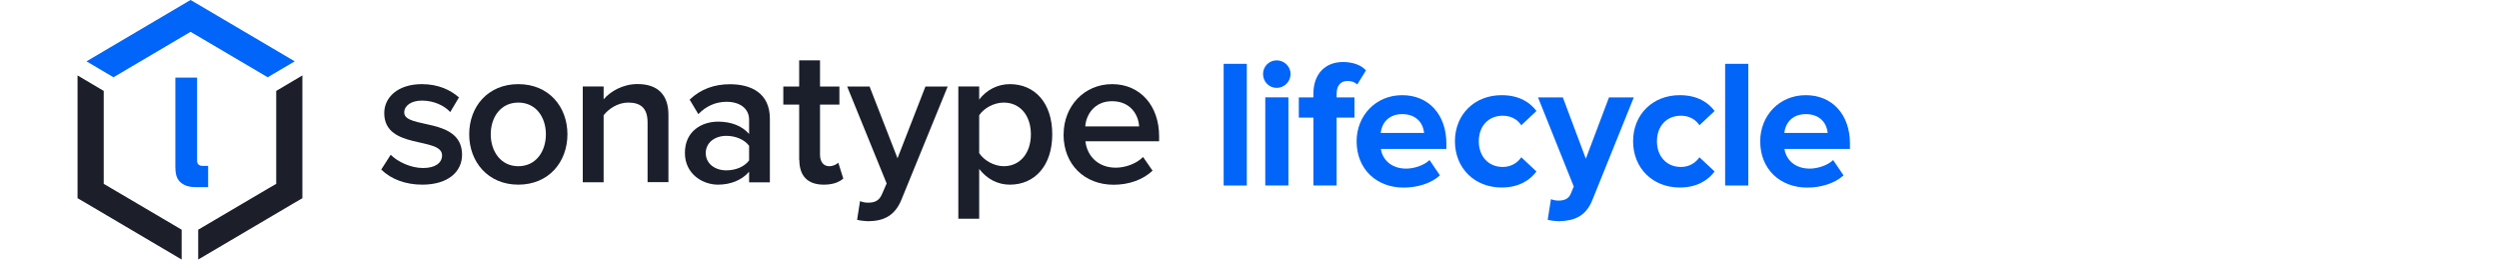
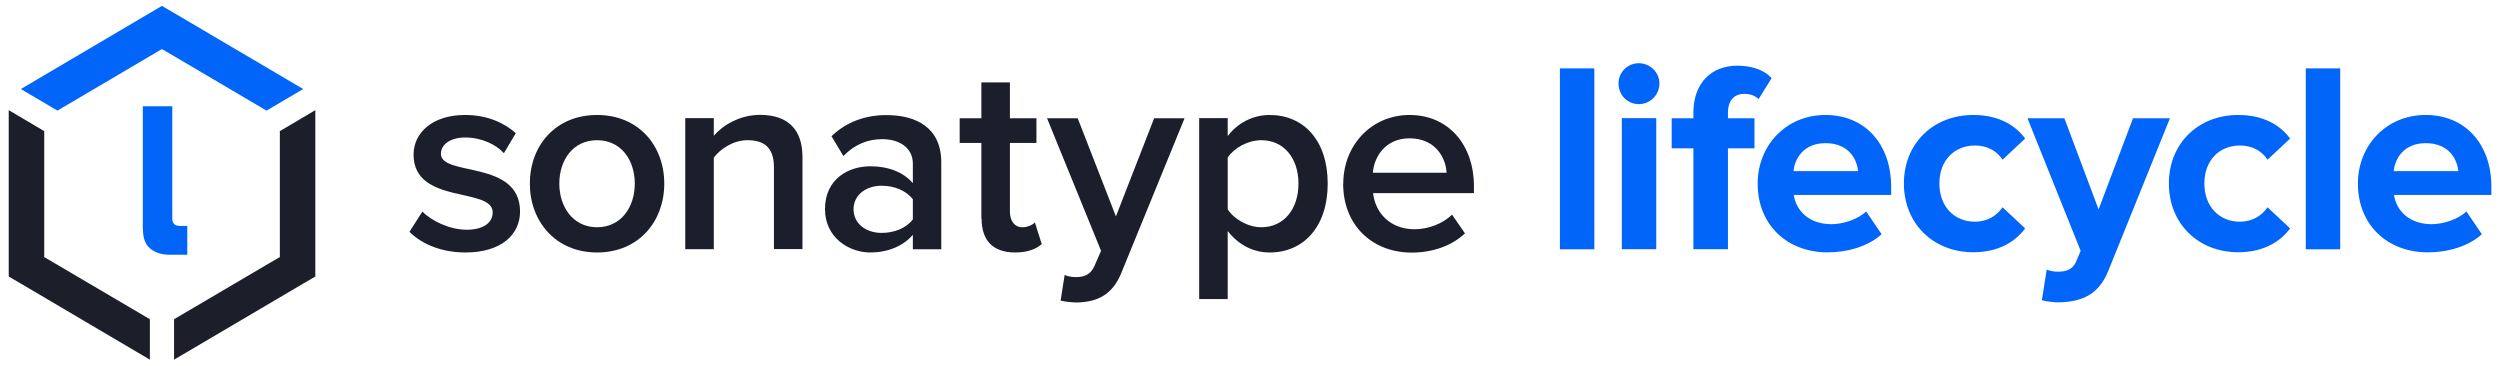
- <svg xmlns="http://www.w3.org/2000/svg" width="290" height="31" viewBox="0 0 290 31" fill="none">
-   <path d="M35.091 8.75V22.991L34.051 23.596L23 30.106V26.644L31.114 21.87L32.053 21.325V10.546L35.091 8.75Z" fill="#1C1F2A" />
-   <path d="M34.201 7.115L31.062 8.962L23.149 4.299L22.11 3.694L21.08 4.299L13.168 8.962L10.039 7.115L21.08 0.606L22.11 0L23.149 0.606L34.201 7.115Z" fill="#0065F8" />
-   <path d="M21.081 26.644V30.106L10.04 23.596L9 22.991V8.75L12.038 10.546V21.325L12.966 21.87L21.081 26.644Z" fill="#1C1F2A" />
-   <path d="M20.36 19.517C20.36 20.314 20.582 20.879 21.026 21.212C21.45 21.545 21.985 21.707 22.631 21.707H24.154V19.244H23.539C23.095 19.244 22.873 19.042 22.873 18.628V9H20.35V19.506L20.36 19.517Z" fill="#0065F6" />
-   <path d="M44.24 19.67L45.34 17.95C46.12 18.75 47.66 19.49 49.09 19.49C50.52 19.49 51.3 18.89 51.3 18.02C51.3 15.84 44.59 17.4 44.59 13.12C44.59 11.3 46.15 9.76 48.96 9.76C50.85 9.76 52.27 10.43 53.26 11.3L52.25 13C51.58 12.26 50.36 11.67 48.96 11.67C47.7 11.67 46.91 12.27 46.91 13.05C46.91 15.01 53.62 13.53 53.62 17.95C53.62 19.93 51.99 21.42 49 21.42C47.09 21.42 45.39 20.8 44.24 19.67Z" fill="#1B1F2B" />
-   <path d="M54.449 15.58C54.449 12.38 56.609 9.76 60.149 9.76C63.689 9.76 65.849 12.38 65.849 15.58C65.849 18.78 63.689 21.42 60.149 21.42C56.609 21.42 54.449 18.75 54.449 15.58ZM63.349 15.58C63.349 13.62 62.219 11.9 60.149 11.9C58.079 11.9 56.949 13.62 56.949 15.58C56.949 17.54 58.099 19.28 60.149 19.28C62.199 19.28 63.349 17.56 63.349 15.58Z" fill="#1B1F2B" />
-   <path d="M75.149 21.14V14.2C75.149 12.45 74.249 11.9 72.899 11.9C71.679 11.9 70.619 12.64 70.049 13.37V21.14H67.629V10.03H70.049V11.52C70.789 10.65 72.229 9.75 73.979 9.75C76.369 9.75 77.569 11.04 77.569 13.31V21.13H75.159L75.149 21.14Z" fill="#1B1F2B" />
-   <path d="M86.93 21.14V19.92C86.1 20.89 84.79 21.42 83.32 21.42C81.531 21.42 79.481 20.18 79.481 17.739C79.481 15.159 81.501 14.11 83.32 14.11C84.841 14.11 86.1 14.589 86.93 15.54V13.88C86.93 12.589 85.85 11.809 84.331 11.809C83.091 11.809 81.981 12.27 81.04 13.239L80.031 11.559C81.32 10.319 82.93 9.77 84.701 9.77C87.18 9.77 89.341 10.809 89.341 13.77V21.15H86.93V21.14ZM86.93 18.61V16.91C86.35 16.149 85.32 15.759 84.29 15.759C82.93 15.759 81.9 16.559 81.9 17.759C81.9 18.96 82.941 19.76 84.29 19.76C85.331 19.76 86.361 19.37 86.93 18.61Z" fill="#1B1F2B" />
-   <path d="M92.74 18.55V12.13H90.9V10.04H92.74V7H95.16V10.04H97.41V12.13H95.16V17.95C95.16 18.71 95.53 19.28 96.22 19.28C96.68 19.28 97.09 19.07 97.28 18.87L97.86 20.71C97.42 21.1 96.71 21.42 95.61 21.42C93.72 21.42 92.76 20.41 92.76 18.54L92.74 18.55Z" fill="#1B1F2B" />
-   <path d="M99.812 23.33C100.063 23.45 100.453 23.51 100.733 23.51C101.513 23.51 102.023 23.28 102.343 22.54L102.893 21.28L98.312 10.04H100.913L104.153 18.36L107.393 10.04H109.973L104.613 23.15C103.853 25.03 102.543 25.63 100.823 25.66C100.473 25.66 99.782 25.59 99.463 25.5L99.802 23.34L99.812 23.33Z" fill="#1B1F2B" />
-   <path d="M113.631 19.6V25.37H111.211V10.03H113.631V11.55C114.461 10.45 115.751 9.76 117.191 9.76C120.071 9.76 122.111 11.92 122.111 15.58C122.111 19.24 120.061 21.42 117.191 21.42C115.791 21.42 114.551 20.78 113.631 19.6ZM119.631 15.58C119.631 13.42 118.391 11.9 116.481 11.9C115.351 11.9 114.181 12.54 113.631 13.37V17.76C114.161 18.59 115.351 19.28 116.481 19.28C118.391 19.28 119.631 17.74 119.631 15.58Z" fill="#1B1F2B" />
-   <path d="M123.43 15.58C123.43 12.36 125.78 9.76 129.06 9.76C132.34 9.76 134.51 12.29 134.51 15.79V16.39H125.96C126.14 18.05 127.39 19.45 129.48 19.45C130.58 19.45 131.85 19.01 132.65 18.21L133.75 19.8C132.62 20.86 130.99 21.43 129.24 21.43C125.88 21.43 123.42 19.11 123.42 15.59L123.43 15.58ZM129.04 11.74C126.99 11.74 126.03 13.33 125.94 14.66H132.19C132.12 13.35 131.22 11.74 129.04 11.74Z" fill="#1B1F2B" />
-   <path d="M142 21.51V7.404H144.687V21.519H142V21.51Z" fill="#0065F8" />
-   <path d="M146.572 8.583C146.572 7.69 147.29 7 148.155 7C149.02 7 149.765 7.699 149.765 8.583C149.765 9.466 149.047 10.193 148.155 10.193C147.262 10.193 146.572 9.475 146.572 8.583ZM146.83 21.511V11.288H149.517V21.511H146.83Z" fill="#0065F8" />
-   <path d="M152.416 21.511V13.643H150.723V11.297H152.416V10.874C152.416 8.564 153.796 7.193 155.848 7.193C156.842 7.193 157.9 7.469 158.516 8.169L157.504 9.797C157.228 9.54 156.869 9.392 156.382 9.392C155.618 9.392 155.112 9.88 155.112 10.874V11.297H157.182V13.643H155.112V21.511H152.425H152.416Z" fill="#0065F8" />
-   <path d="M157.43 16.394C157.43 13.431 159.629 11.039 162.72 11.039C165.812 11.039 167.846 13.321 167.846 16.643V17.278H160.245C160.439 18.529 161.451 19.559 163.19 19.559C164.055 19.559 165.242 19.201 165.895 18.566L167.1 20.342C166.088 21.271 164.478 21.759 162.886 21.759C159.776 21.759 157.43 19.661 157.43 16.385V16.394ZM162.72 13.238C161.046 13.238 160.328 14.398 160.227 15.419H165.26C165.177 14.444 164.496 13.238 162.72 13.238Z" fill="#0065F8" />
-   <path d="M168.84 16.394C168.84 13.266 171.122 11.039 174.259 11.039C176.357 11.039 177.627 11.95 178.299 12.879L176.541 14.526C176.054 13.809 175.318 13.422 174.379 13.422C172.75 13.422 171.609 14.609 171.609 16.385C171.609 18.161 172.75 19.366 174.379 19.366C175.308 19.366 176.054 18.943 176.541 18.244L178.299 19.891C177.618 20.82 176.348 21.75 174.259 21.75C171.131 21.75 168.84 19.523 168.84 16.376V16.394Z" fill="#0065F8" />
-   <path d="M179.991 23.102C180.221 23.213 180.58 23.268 180.838 23.268C181.537 23.268 181.997 23.075 182.255 22.532L182.632 21.639L178.482 11.297H181.362L184.031 18.41L186.718 11.297H189.598L184.795 23.185C184.031 25.108 182.678 25.614 180.921 25.66C180.626 25.66 179.927 25.596 179.605 25.495L179.982 23.102H179.991Z" fill="#0065F8" />
-   <path d="M189.514 16.394C189.514 13.266 191.796 11.039 194.933 11.039C197.031 11.039 198.301 11.95 198.973 12.879L197.215 14.526C196.728 13.809 195.991 13.422 195.053 13.422C193.424 13.422 192.283 14.609 192.283 16.385C192.283 18.161 193.424 19.366 195.053 19.366C195.982 19.366 196.728 18.943 197.215 18.244L198.973 19.891C198.292 20.82 197.022 21.75 194.933 21.75C191.805 21.75 189.514 19.523 189.514 16.376V16.394Z" fill="#0065F8" />
-   <path d="M200.197 21.51V7.404H202.884V21.519H200.197V21.51Z" fill="#0065F8" />
-   <path d="M204.266 16.394C204.266 13.431 206.465 11.039 209.556 11.039C212.648 11.039 214.682 13.321 214.682 16.643V17.278H207.081C207.274 18.529 208.287 19.559 210.026 19.559C210.891 19.559 212.078 19.201 212.731 18.566L213.936 20.342C212.924 21.271 211.314 21.759 209.722 21.759C206.612 21.759 204.266 19.661 204.266 16.385V16.394ZM209.556 13.238C207.882 13.238 207.164 14.398 207.063 15.419H212.096C212.013 14.444 211.332 13.238 209.556 13.238Z" fill="#0065F8" />
+ <svg xmlns="http://www.w3.org/2000/svg" id="Layer_1" data-name="Layer 1" viewBox="0 0 212 31">
+   <defs>
+     <style>
+       .cls-1 {
+         fill: #0065f6;
+       }
+ 
+       .cls-2 {
+         fill: #0065f8;
+       }
+ 
+       .cls-3 {
+         fill: #1c1f2a;
+       }
+ 
+       .cls-4 {
+         fill: #1b1f2b;
+       }
+     </style>
+   </defs>
+   <g>
+     <g id="Sonatype_Logo_Favicon" data-name="Sonatype Logo Favicon">
+       <g>
+         <polygon class="cls-3" points="26.74 9.34 26.74 23.45 25.71 24.05 14.76 30.5 14.76 27.07 22.8 22.34 23.73 21.8 23.73 11.12 26.74 9.34" />
+         <polygon class="cls-2" points="25.71 7.55 22.6 9.38 14.76 4.76 13.73 4.16 12.71 4.76 4.87 9.38 1.77 7.55 12.71 1.1 13.73 .5 14.76 1.1 25.71 7.55" />
+         <polygon class="cls-3" points="12.71 27.07 12.71 30.5 1.77 24.05 .74 23.45 .74 9.34 3.75 11.12 3.75 21.8 4.67 22.34 12.71 27.07" />
+       </g>
+     </g>
+     <path class="cls-1" d="m12.12,19.43c0,.79.22,1.35.66,1.68.42.33.95.49,1.59.49h1.51v-2.44h-.61c-.44,0-.66-.2-.66-.61v-9.54h-2.5v10.41Z" />
+   </g>
+   <g>
+     <path class="cls-4" d="m34.72,19.66l1.1-1.72c.78.8,2.32,1.54,3.75,1.54s2.21-.6,2.21-1.47c0-2.18-6.71-.62-6.71-4.9,0-1.82,1.56-3.36,4.37-3.36,1.89,0,3.31.67,4.3,1.54l-1.01,1.7c-.67-.74-1.89-1.33-3.29-1.33-1.26,0-2.05.6-2.05,1.38,0,1.96,6.71.48,6.71,4.9,0,1.98-1.63,3.47-4.62,3.47-1.91,0-3.61-.62-4.76-1.75Z" />
+     <path class="cls-4" d="m44.93,15.57c0-3.2,2.16-5.82,5.7-5.82s5.7,2.62,5.7,5.82-2.16,5.84-5.7,5.84-5.7-2.67-5.7-5.84Zm8.9,0c0-1.96-1.13-3.68-3.2-3.68s-3.2,1.72-3.2,3.68,1.15,3.7,3.2,3.7,3.2-1.72,3.2-3.7Z" />
+     <path class="cls-4" d="m65.63,21.13v-6.94c0-1.75-.9-2.3-2.25-2.3-1.22,0-2.28.74-2.85,1.47v7.77h-2.42v-11.11h2.42v1.49c.74-.87,2.18-1.77,3.93-1.77,2.39,0,3.59,1.29,3.59,3.56v7.82h-2.41Z" />
+     <path class="cls-4" d="m77.41,21.13v-1.22c-.83.97-2.14,1.5-3.61,1.5-1.79,0-3.84-1.24-3.84-3.68,0-2.58,2.02-3.63,3.84-3.63,1.52,0,2.78.48,3.61,1.43v-1.66c0-1.29-1.08-2.07-2.6-2.07-1.24,0-2.35.46-3.29,1.43l-1.01-1.68c1.29-1.24,2.9-1.79,4.67-1.79,2.48,0,4.64,1.04,4.64,4v7.38h-2.41Zm0-2.53v-1.7c-.58-.76-1.61-1.15-2.64-1.15-1.36,0-2.39.8-2.39,2s1.04,2,2.39,2c1.04,0,2.07-.39,2.64-1.15Z" />
+     <path class="cls-4" d="m83.22,18.54v-6.42h-1.84v-2.09h1.84v-3.04h2.42v3.04h2.25v2.09h-2.25v5.82c0,.76.37,1.33,1.06,1.33.46,0,.87-.21,1.06-.41l.58,1.84c-.44.39-1.15.71-2.25.71-1.89,0-2.85-1.01-2.85-2.88Z" />
+     <path class="cls-4" d="m90.29,23.32c.25.12.64.18.92.18.78,0,1.29-.23,1.61-.97l.55-1.26-4.58-11.24h2.6l3.24,8.32,3.24-8.32h2.58l-5.36,13.11c-.76,1.88-2.07,2.48-3.79,2.51-.35,0-1.04-.07-1.36-.16l.34-2.16Z" />
+     <path class="cls-4" d="m104.11,19.59v5.77h-2.42v-15.34h2.42v1.52c.83-1.1,2.12-1.79,3.56-1.79,2.88,0,4.92,2.16,4.92,5.82s-2.05,5.84-4.92,5.84c-1.4,0-2.64-.64-3.56-1.82Zm6-4.02c0-2.16-1.24-3.68-3.15-3.68-1.13,0-2.3.64-2.85,1.47v4.39c.53.83,1.72,1.52,2.85,1.52,1.91,0,3.15-1.54,3.15-3.7Z" />
+     <path class="cls-4" d="m113.91,15.57c0-3.22,2.35-5.82,5.63-5.82s5.45,2.53,5.45,6.03v.6h-8.55c.18,1.66,1.43,3.06,3.52,3.06,1.1,0,2.37-.44,3.17-1.24l1.1,1.59c-1.13,1.06-2.76,1.63-4.51,1.63-3.36,0-5.82-2.32-5.82-5.84Zm5.61-3.84c-2.05,0-3.01,1.59-3.1,2.92h6.25c-.07-1.31-.97-2.92-3.15-2.92Z" />
+     <path class="cls-2" d="m132.28,21.13V5.8h2.92v15.34h-2.92Z" />
+     <path class="cls-2" d="m137.25,7.08c0-.97.78-1.72,1.72-1.72s1.75.76,1.75,1.72-.78,1.75-1.75,1.75-1.72-.78-1.72-1.75Zm.28,14.05v-11.11h2.92v11.11h-2.92Z" />
+     <path class="cls-2" d="m143.6,21.13v-8.55h-1.84v-2.55h1.84v-.46c0-2.51,1.5-4,3.73-4,1.08,0,2.23.3,2.9,1.06l-1.1,1.77c-.3-.28-.69-.44-1.22-.44-.83,0-1.38.53-1.38,1.61v.46h2.25v2.55h-2.25v8.55h-2.92Z" />
+     <path class="cls-2" d="m149.05,15.57c0-3.22,2.39-5.82,5.75-5.82s5.57,2.48,5.57,6.09v.69h-8.26c.21,1.36,1.31,2.48,3.2,2.48.94,0,2.23-.39,2.94-1.08l1.31,1.93c-1.1,1.01-2.85,1.54-4.58,1.54-3.38,0-5.93-2.28-5.93-5.84Zm5.75-3.43c-1.82,0-2.6,1.26-2.71,2.37h5.47c-.09-1.06-.83-2.37-2.76-2.37Z" />
+     <path class="cls-2" d="m161.45,15.57c0-3.4,2.48-5.82,5.89-5.82,2.28,0,3.66.99,4.39,2l-1.91,1.79c-.53-.78-1.33-1.2-2.35-1.2-1.77,0-3.01,1.29-3.01,3.22s1.24,3.24,3.01,3.24c1.01,0,1.82-.46,2.35-1.22l1.91,1.79c-.74,1.01-2.12,2.02-4.39,2.02-3.4,0-5.89-2.42-5.89-5.84Z" />
+     <path class="cls-2" d="m173.57,22.86c.25.12.64.18.92.18.76,0,1.26-.21,1.54-.8l.41-.97-4.51-11.24h3.13l2.9,7.73,2.92-7.73h3.13l-5.22,12.92c-.83,2.09-2.3,2.64-4.21,2.69-.32,0-1.08-.07-1.43-.18l.41-2.6Z" />
+     <path class="cls-2" d="m183.92,15.57c0-3.4,2.48-5.82,5.89-5.82,2.28,0,3.66.99,4.39,2l-1.91,1.79c-.53-.78-1.33-1.2-2.35-1.2-1.77,0-3.01,1.29-3.01,3.22s1.24,3.24,3.01,3.24c1.01,0,1.82-.46,2.35-1.22l1.91,1.79c-.74,1.01-2.12,2.02-4.39,2.02-3.4,0-5.89-2.42-5.89-5.84Z" />
+     <path class="cls-2" d="m195.53,21.13V5.8h2.92v15.34h-2.92Z" />
+     <path class="cls-2" d="m199.95,15.57c0-3.22,2.39-5.82,5.75-5.82s5.57,2.48,5.57,6.09v.69h-8.26c.21,1.36,1.31,2.48,3.2,2.48.94,0,2.23-.39,2.94-1.08l1.31,1.93c-1.1,1.01-2.85,1.54-4.58,1.54-3.38,0-5.93-2.28-5.93-5.84Zm5.75-3.43c-1.82,0-2.6,1.26-2.71,2.37h5.47c-.09-1.06-.83-2.37-2.76-2.37Z" />
+   </g>
</svg>
